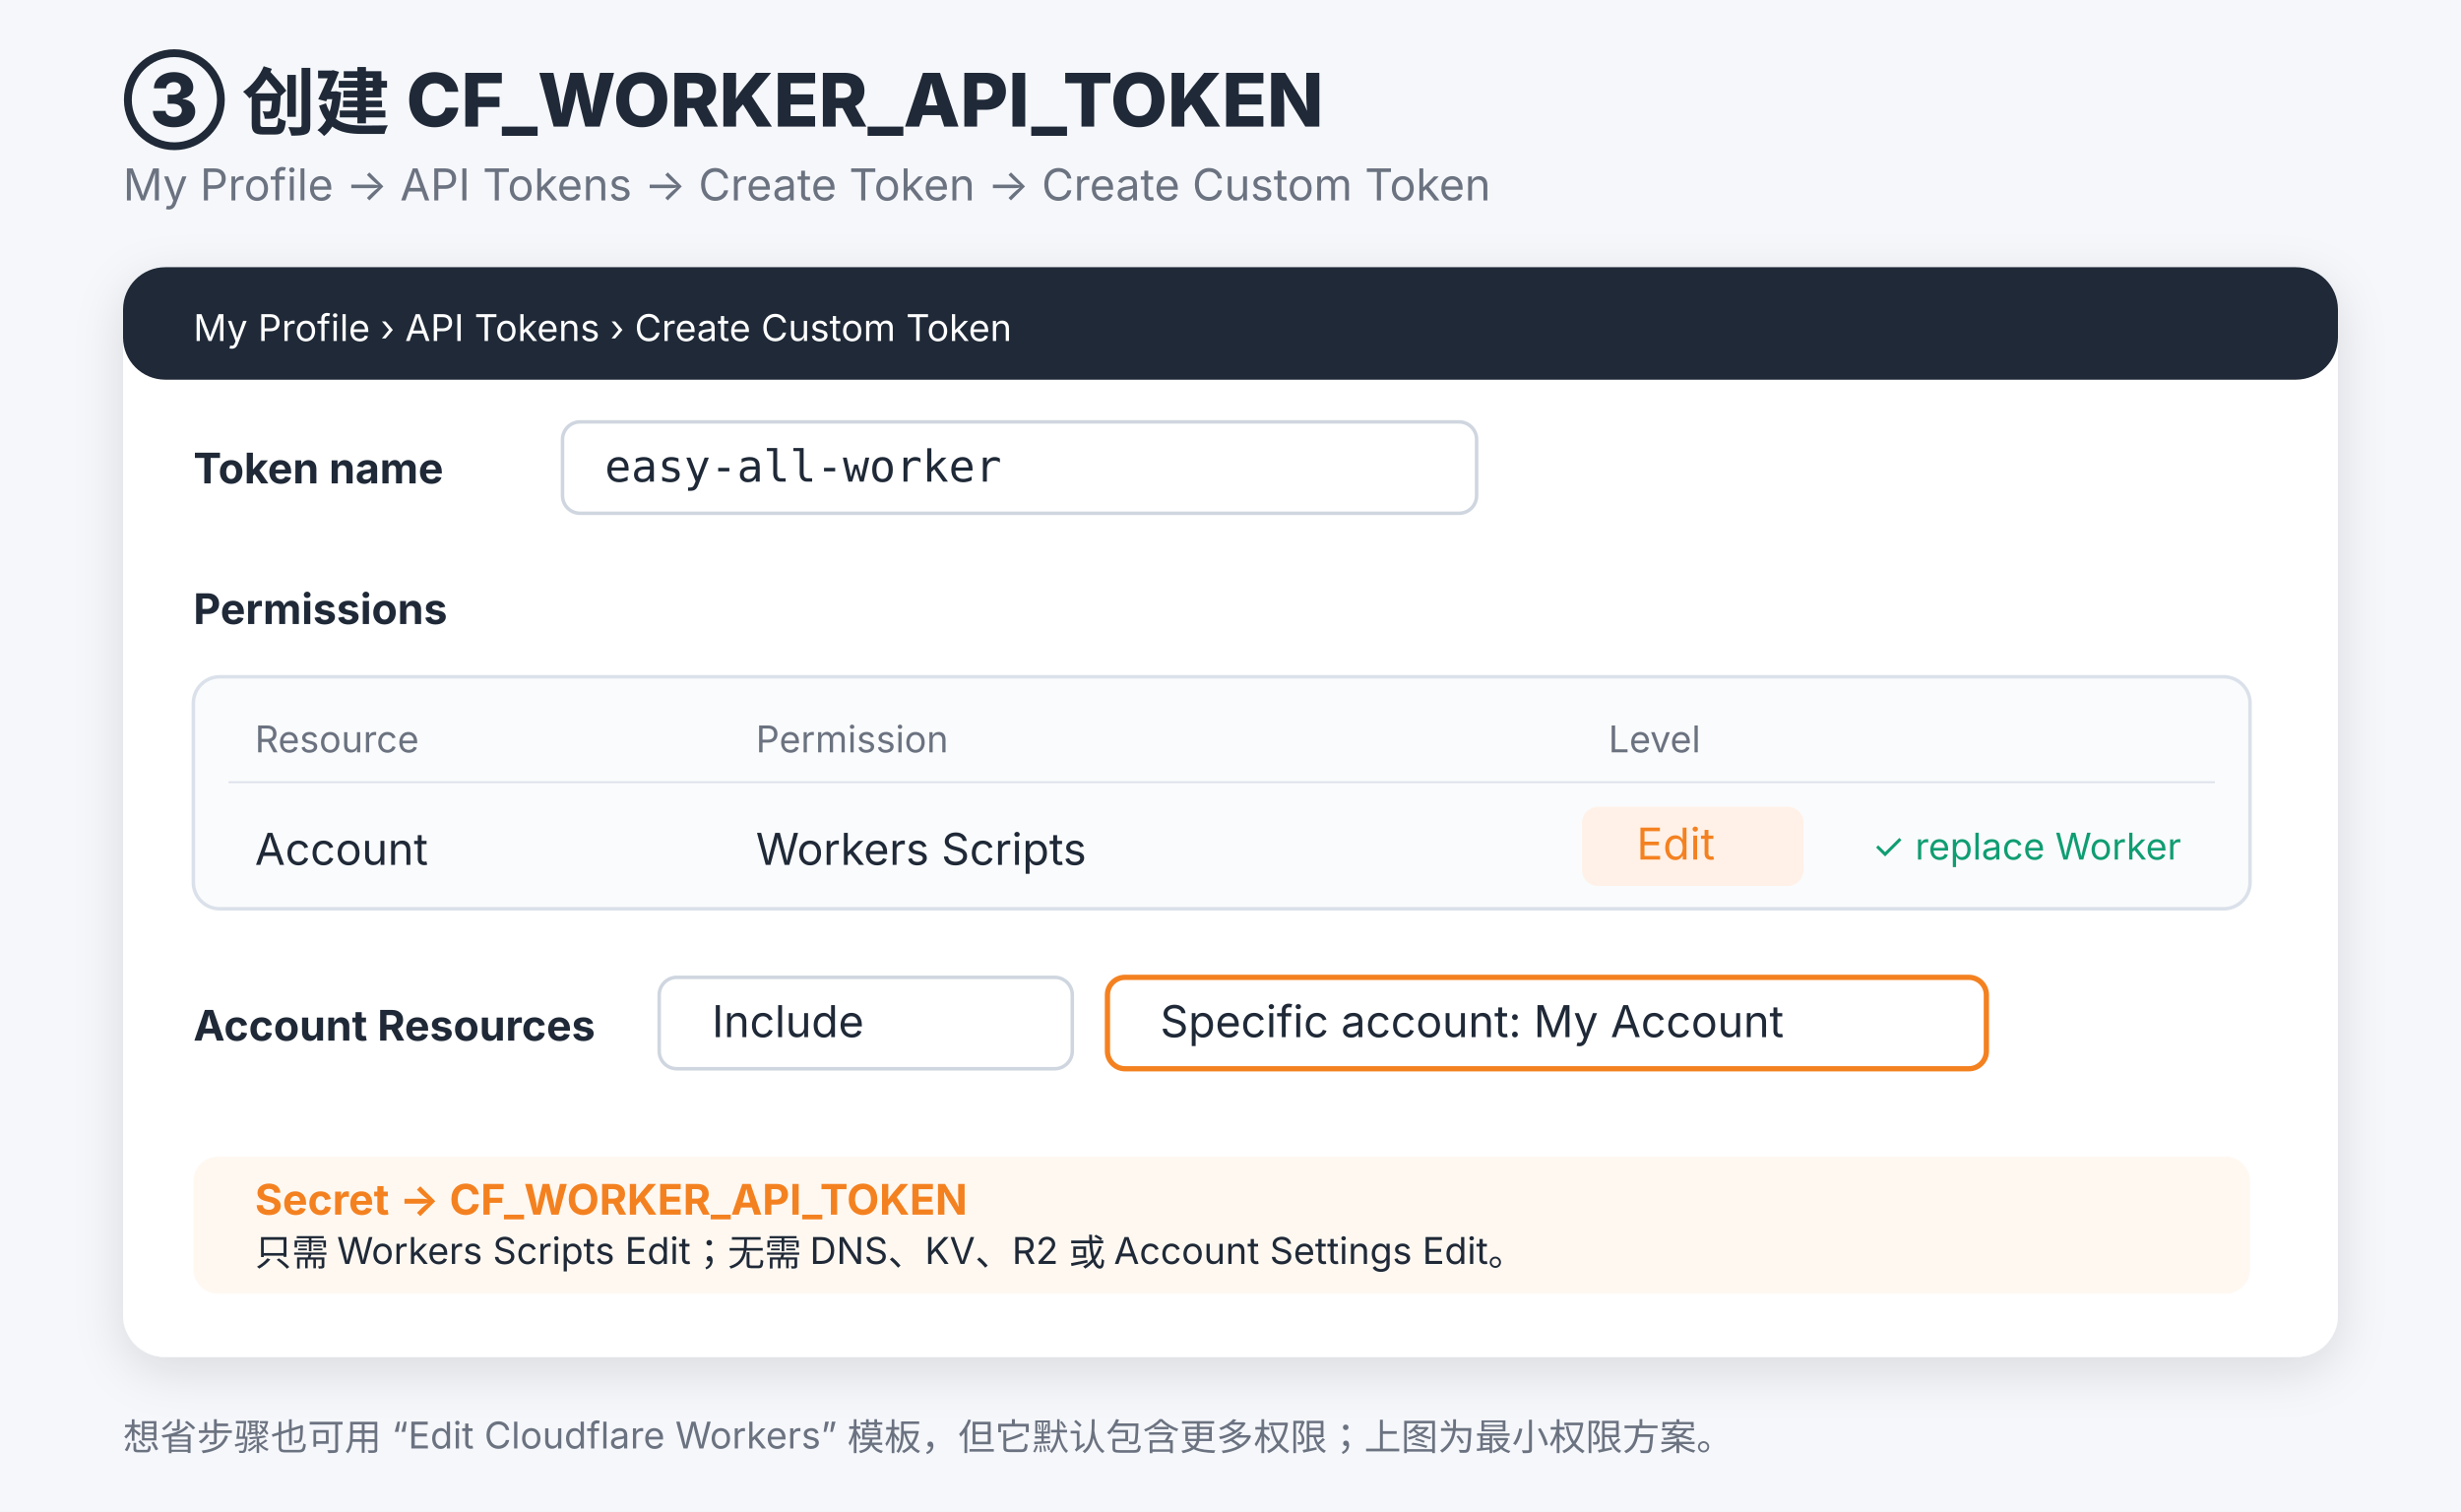
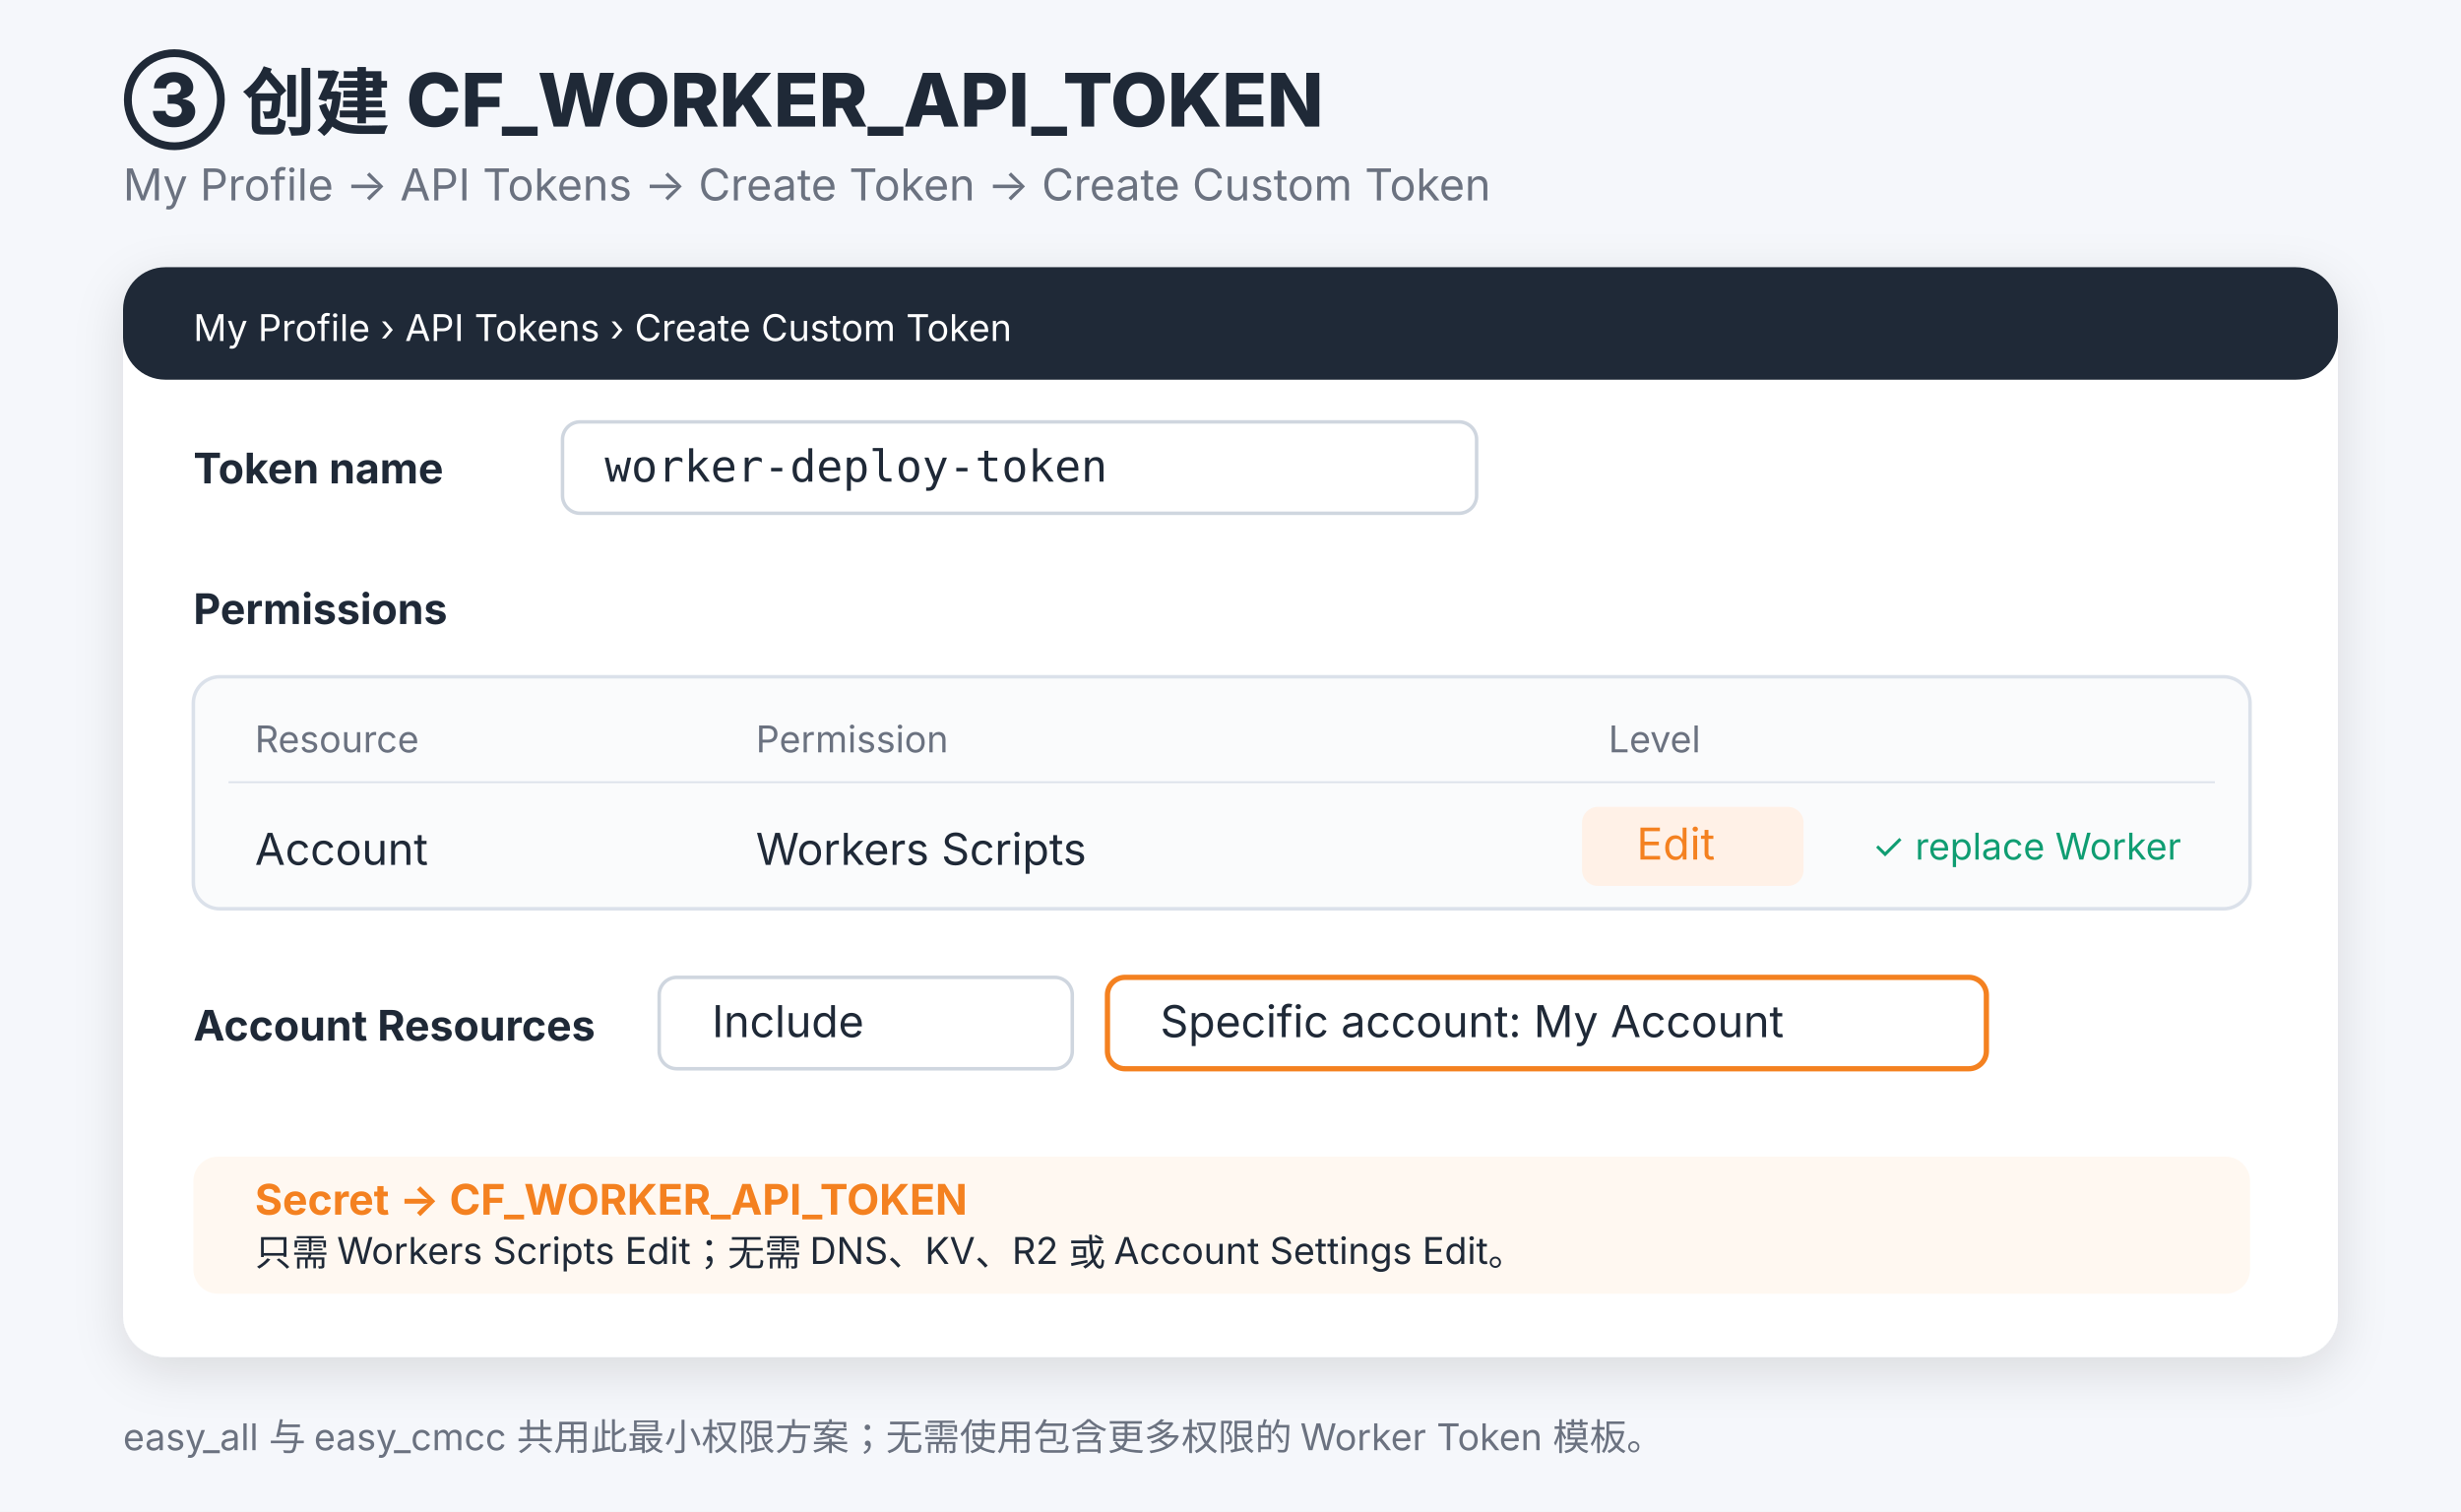
<svg xmlns="http://www.w3.org/2000/svg" width="1400" height="860" viewBox="0 0 1400 860" role="img" aria-labelledby="title desc">
  <defs>
    <filter id="shadow" x="-20%" y="-20%" width="140%" height="140%">
      <feDropShadow dx="0" dy="8" stdDeviation="14" flood-opacity=".12" />
    </filter>
    <style>
      text{font-family:-apple-system,BlinkMacSystemFont,"Segoe UI","PingFang SC","Microsoft YaHei",sans-serif;fill:#1f2937}.small{font-size:21px}.body{font-size:25px}.label{font-size:24px;font-weight:680}.title{font-size:42px;font-weight:760}.muted{fill:#6b7280}.orange{fill:#f48120}.green{fill:#0f9d72}.mono{font-family:ui-monospace,SFMono-Regular,Menlo,monospace}
    </style>
  </defs>
  <rect width="1400" height="860" fill="#f5f7fb" />
  <text x="70" y="72" class="title">③ 创建 CF_WORKER_API_TOKEN</text>
  <text x="70" y="114" class="body muted">My Profile → API Tokens → Create Token → Create Custom Token</text>
  <rect x="70" y="152" width="1260" height="620" rx="24" fill="#fff" filter="url(#shadow)" />
  <rect x="70" y="152" width="1260" height="64" rx="24" fill="#1f2937" />
  <text x="110" y="194" class="small" style="fill:#fff">My Profile  ›  API Tokens  ›  Create Custom Token</text>
  <text x="110" y="275" class="label">Token name</text>
  <rect x="320" y="240" width="520" height="52" rx="10" fill="#fff" stroke="#cfd6df" stroke-width="2" />
-   <text x="344" y="274" class="body mono">easy-all-worker</text>
+   <text x="344" y="274" class="body mono">worker-deploy-token</text>
  <text x="110" y="355" class="label">Permissions</text>
  <rect x="110" y="385" width="1170" height="132" rx="15" fill="#fafbfc" stroke="#dbe1ea" stroke-width="2" />
  <text x="145" y="428" class="small muted">Resource</text>
  <text x="430" y="428" class="small muted">Permission</text>
  <text x="915" y="428" class="small muted">Level</text>
  <line x1="130" y1="445" x2="1260" y2="445" stroke="#dbe1ea" />
  <text x="145" y="492" class="body">Account</text>
  <text x="430" y="492" class="body">Workers Scripts</text>
  <rect x="900" y="459" width="126" height="45" rx="9" fill="#fff1e7" />
  <text x="931" y="489" class="body orange">Edit</text>
  <text x="1065" y="489" class="small green">✓ replace Worker</text>
  <text x="110" y="592" class="label">Account Resources</text>
  <rect x="375" y="556" width="235" height="52" rx="10" fill="#fff" stroke="#cfd6df" stroke-width="2" />
  <text x="405" y="590" class="body">Include</text>
  <rect x="630" y="556" width="500" height="52" rx="10" fill="#fff" stroke="#f48120" stroke-width="3" />
  <text x="660" y="590" class="body">Specific account: My Account</text>
  <rect x="110" y="658" width="1170" height="78" rx="14" fill="#fff8f1" />
  <text x="145" y="691" class="label orange">Secret → CF_WORKER_API_TOKEN</text>
  <text x="145" y="720" class="small">只需 Workers Scripts Edit；无需 DNS、KV、R2 或 Account Settings Edit。</text>
-   <text x="70" y="825" class="small muted">想省步骤也可用 “Edit Cloudflare Workers” 模板，但它默认包含更多权限；上图为最小权限方案。</text>
+   <text x="70" y="825" class="small muted">easy_all 与 easy_cmcc 共用此最小权限方案；无需使用包含更多权限的 Worker Token 模板。</text>
</svg>
